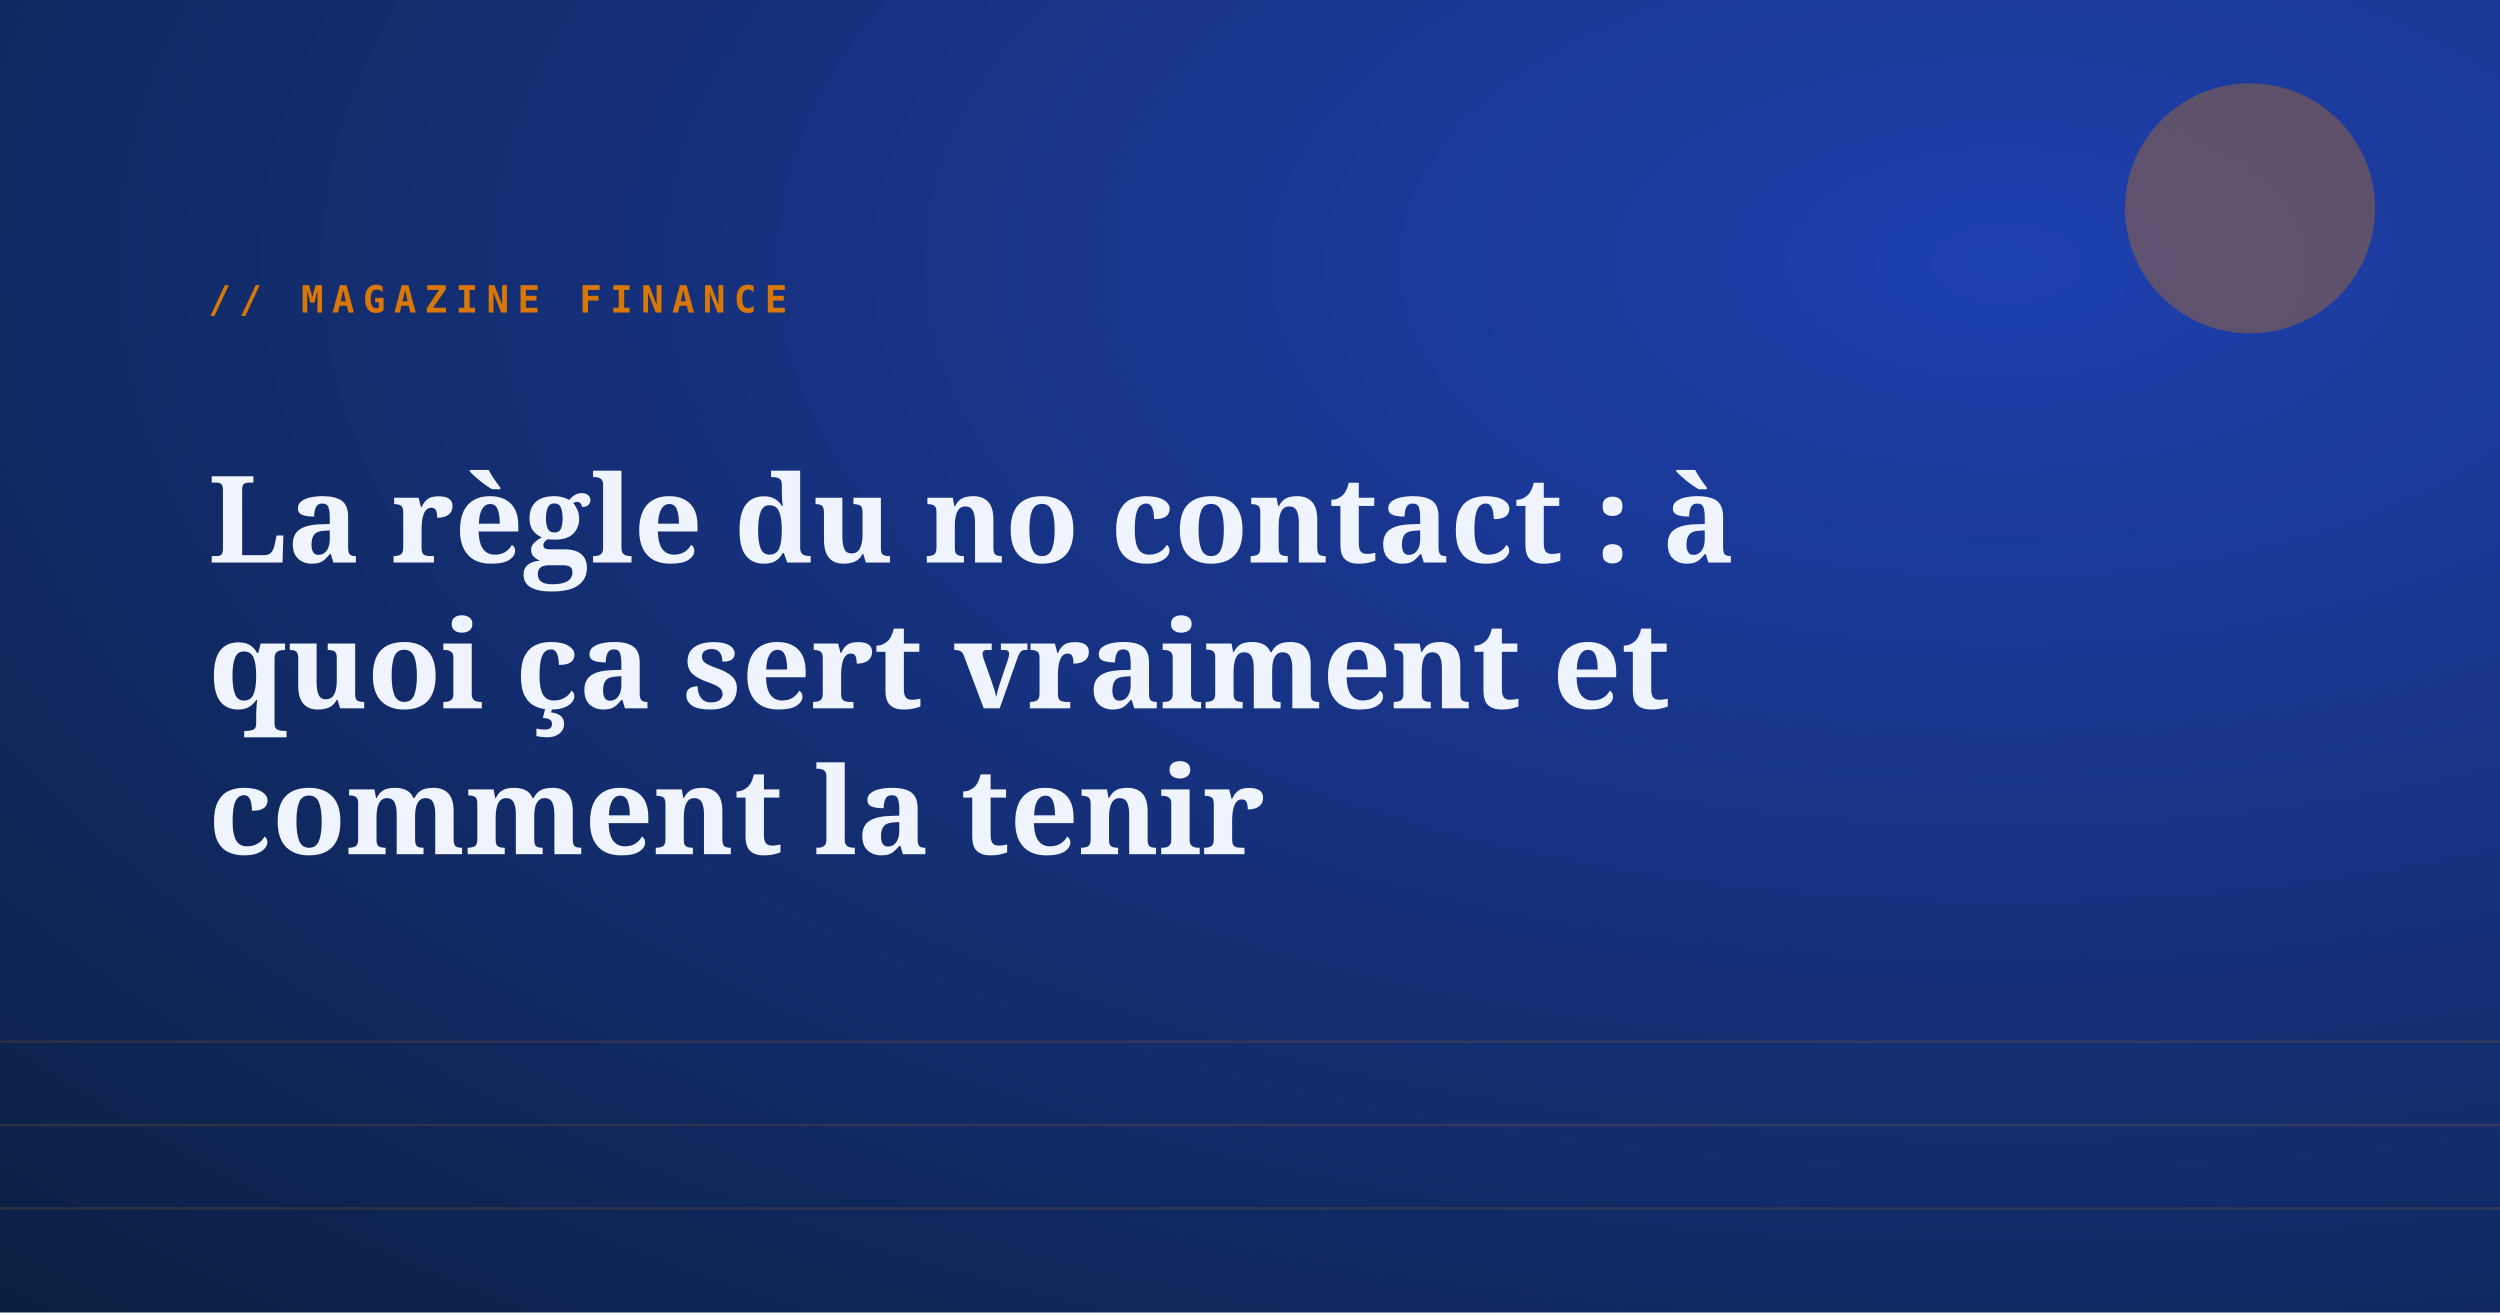
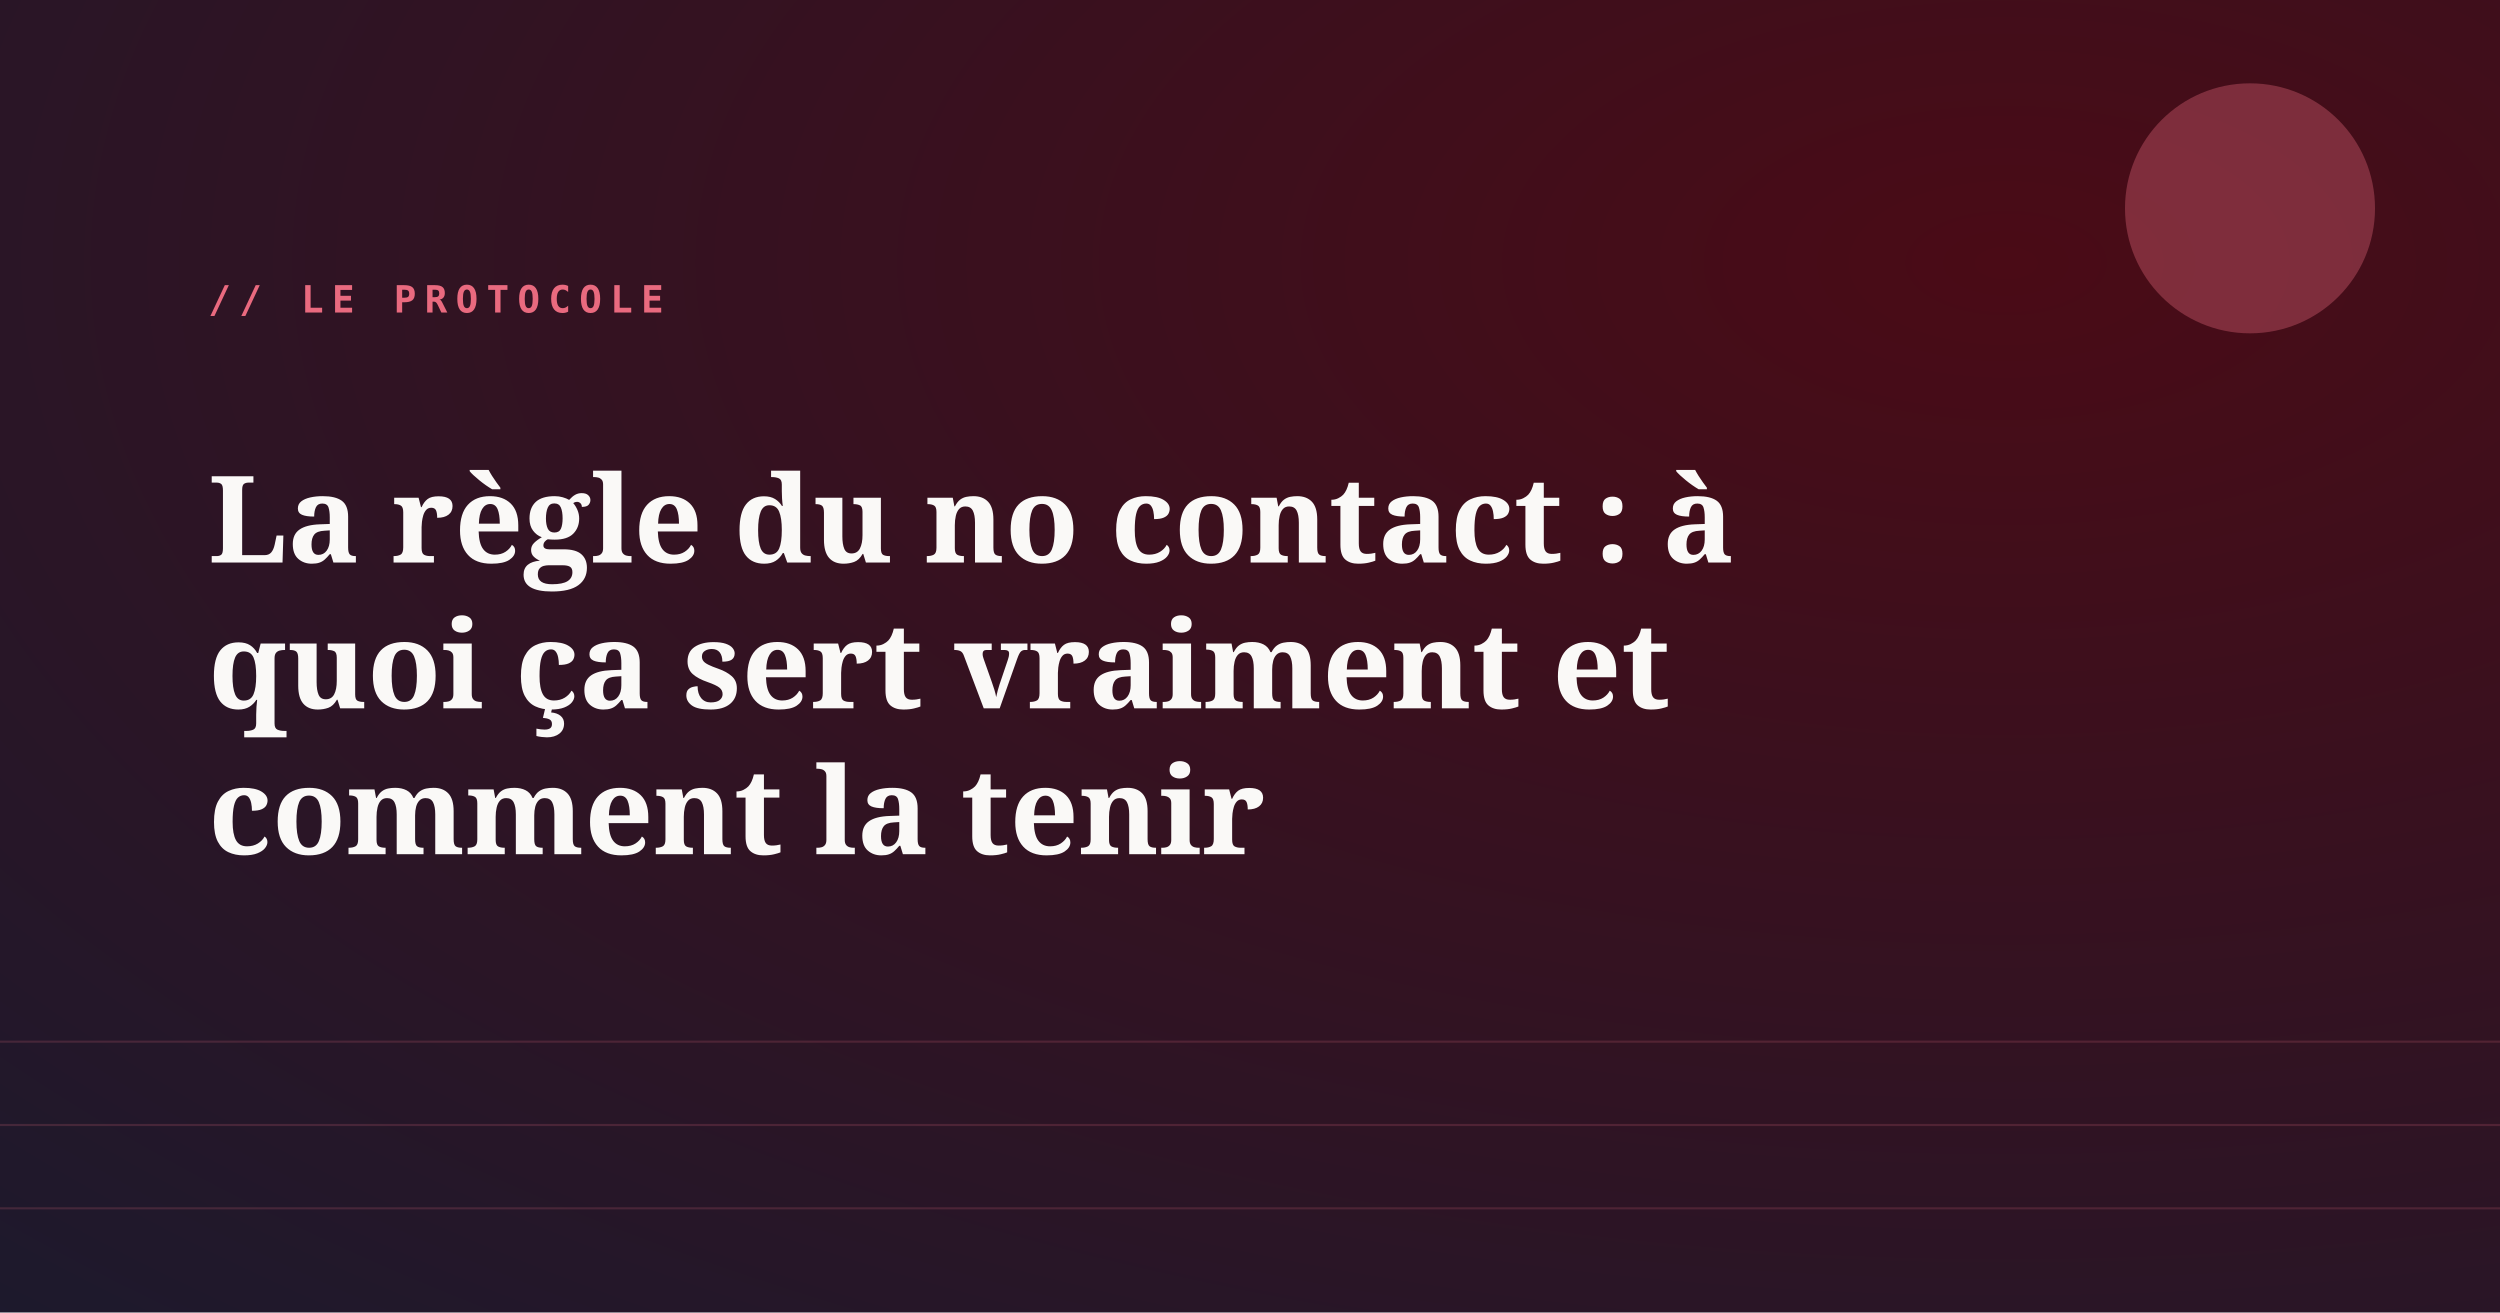
<svg xmlns="http://www.w3.org/2000/svg" viewBox="0 0 1200 630" width="1200" height="630">
  <defs>
    <radialGradient id="bg" cx="80%" cy="20%" r="120%">
-       <stop offset="0%" stop-color="#1e40af" />
-       <stop offset="100%" stop-color="#0a1d3a" />
+       <stop offset="0%" stop-color="#4a0b16" />
+       <stop offset="100%" stop-color="#1A1A2E" />
    </radialGradient>
  </defs>
  <rect width="1200" height="630" fill="url(#bg)" />
  <g opacity="0.18">
-     <line x1="0" y1="500" x2="1200" y2="500" stroke="#d97706" stroke-width="1" />
-     <line x1="0" y1="540" x2="1200" y2="540" stroke="#d97706" stroke-width="1" />
-     <line x1="0" y1="580" x2="1200" y2="580" stroke="#d97706" stroke-width="1" />
+     <line x1="0" y1="500" x2="1200" y2="500" stroke="#e96a7f" stroke-width="1" />
+     <line x1="0" y1="540" x2="1200" y2="540" stroke="#e96a7f" stroke-width="1" />
+     <line x1="0" y1="580" x2="1200" y2="580" stroke="#e96a7f" stroke-width="1" />
  </g>
-   <circle cx="1080" cy="100" r="60" fill="#d97706" opacity="0.35" />
-   <text x="100" y="150" font-family="ui-monospace, monospace" font-size="18" font-weight="600" letter-spacing="4" fill="#d97706">// MAGAZINE FINANCE</text>
-   <text x="100" y="270" font-family="Georgia, serif" font-weight="bold" font-size="58" fill="#f0f4ff">La règle du no contact : à</text>
-   <text x="100" y="340" font-family="Georgia, serif" font-weight="bold" font-size="58" fill="#f0f4ff">quoi ça sert vraiment et</text>
-   <text x="100" y="410" font-family="Georgia, serif" font-weight="bold" font-size="58" fill="#f0f4ff">comment la tenir</text>
+   <circle cx="1080" cy="100" r="60" fill="#e96a7f" opacity="0.35" />
+   <text x="100" y="150" font-family="ui-monospace, monospace" font-size="18" font-weight="600" letter-spacing="4" fill="#e96a7f">// LE PROTOCOLE</text>
+   <text x="100" y="270" font-family="Georgia, serif" font-weight="bold" font-size="58" fill="#FAF9F7">La règle du no contact : à</text>
+   <text x="100" y="340" font-family="Georgia, serif" font-weight="bold" font-size="58" fill="#FAF9F7">quoi ça sert vraiment et</text>
+   <text x="100" y="410" font-family="Georgia, serif" font-weight="bold" font-size="58" fill="#FAF9F7">comment la tenir</text>
</svg>
